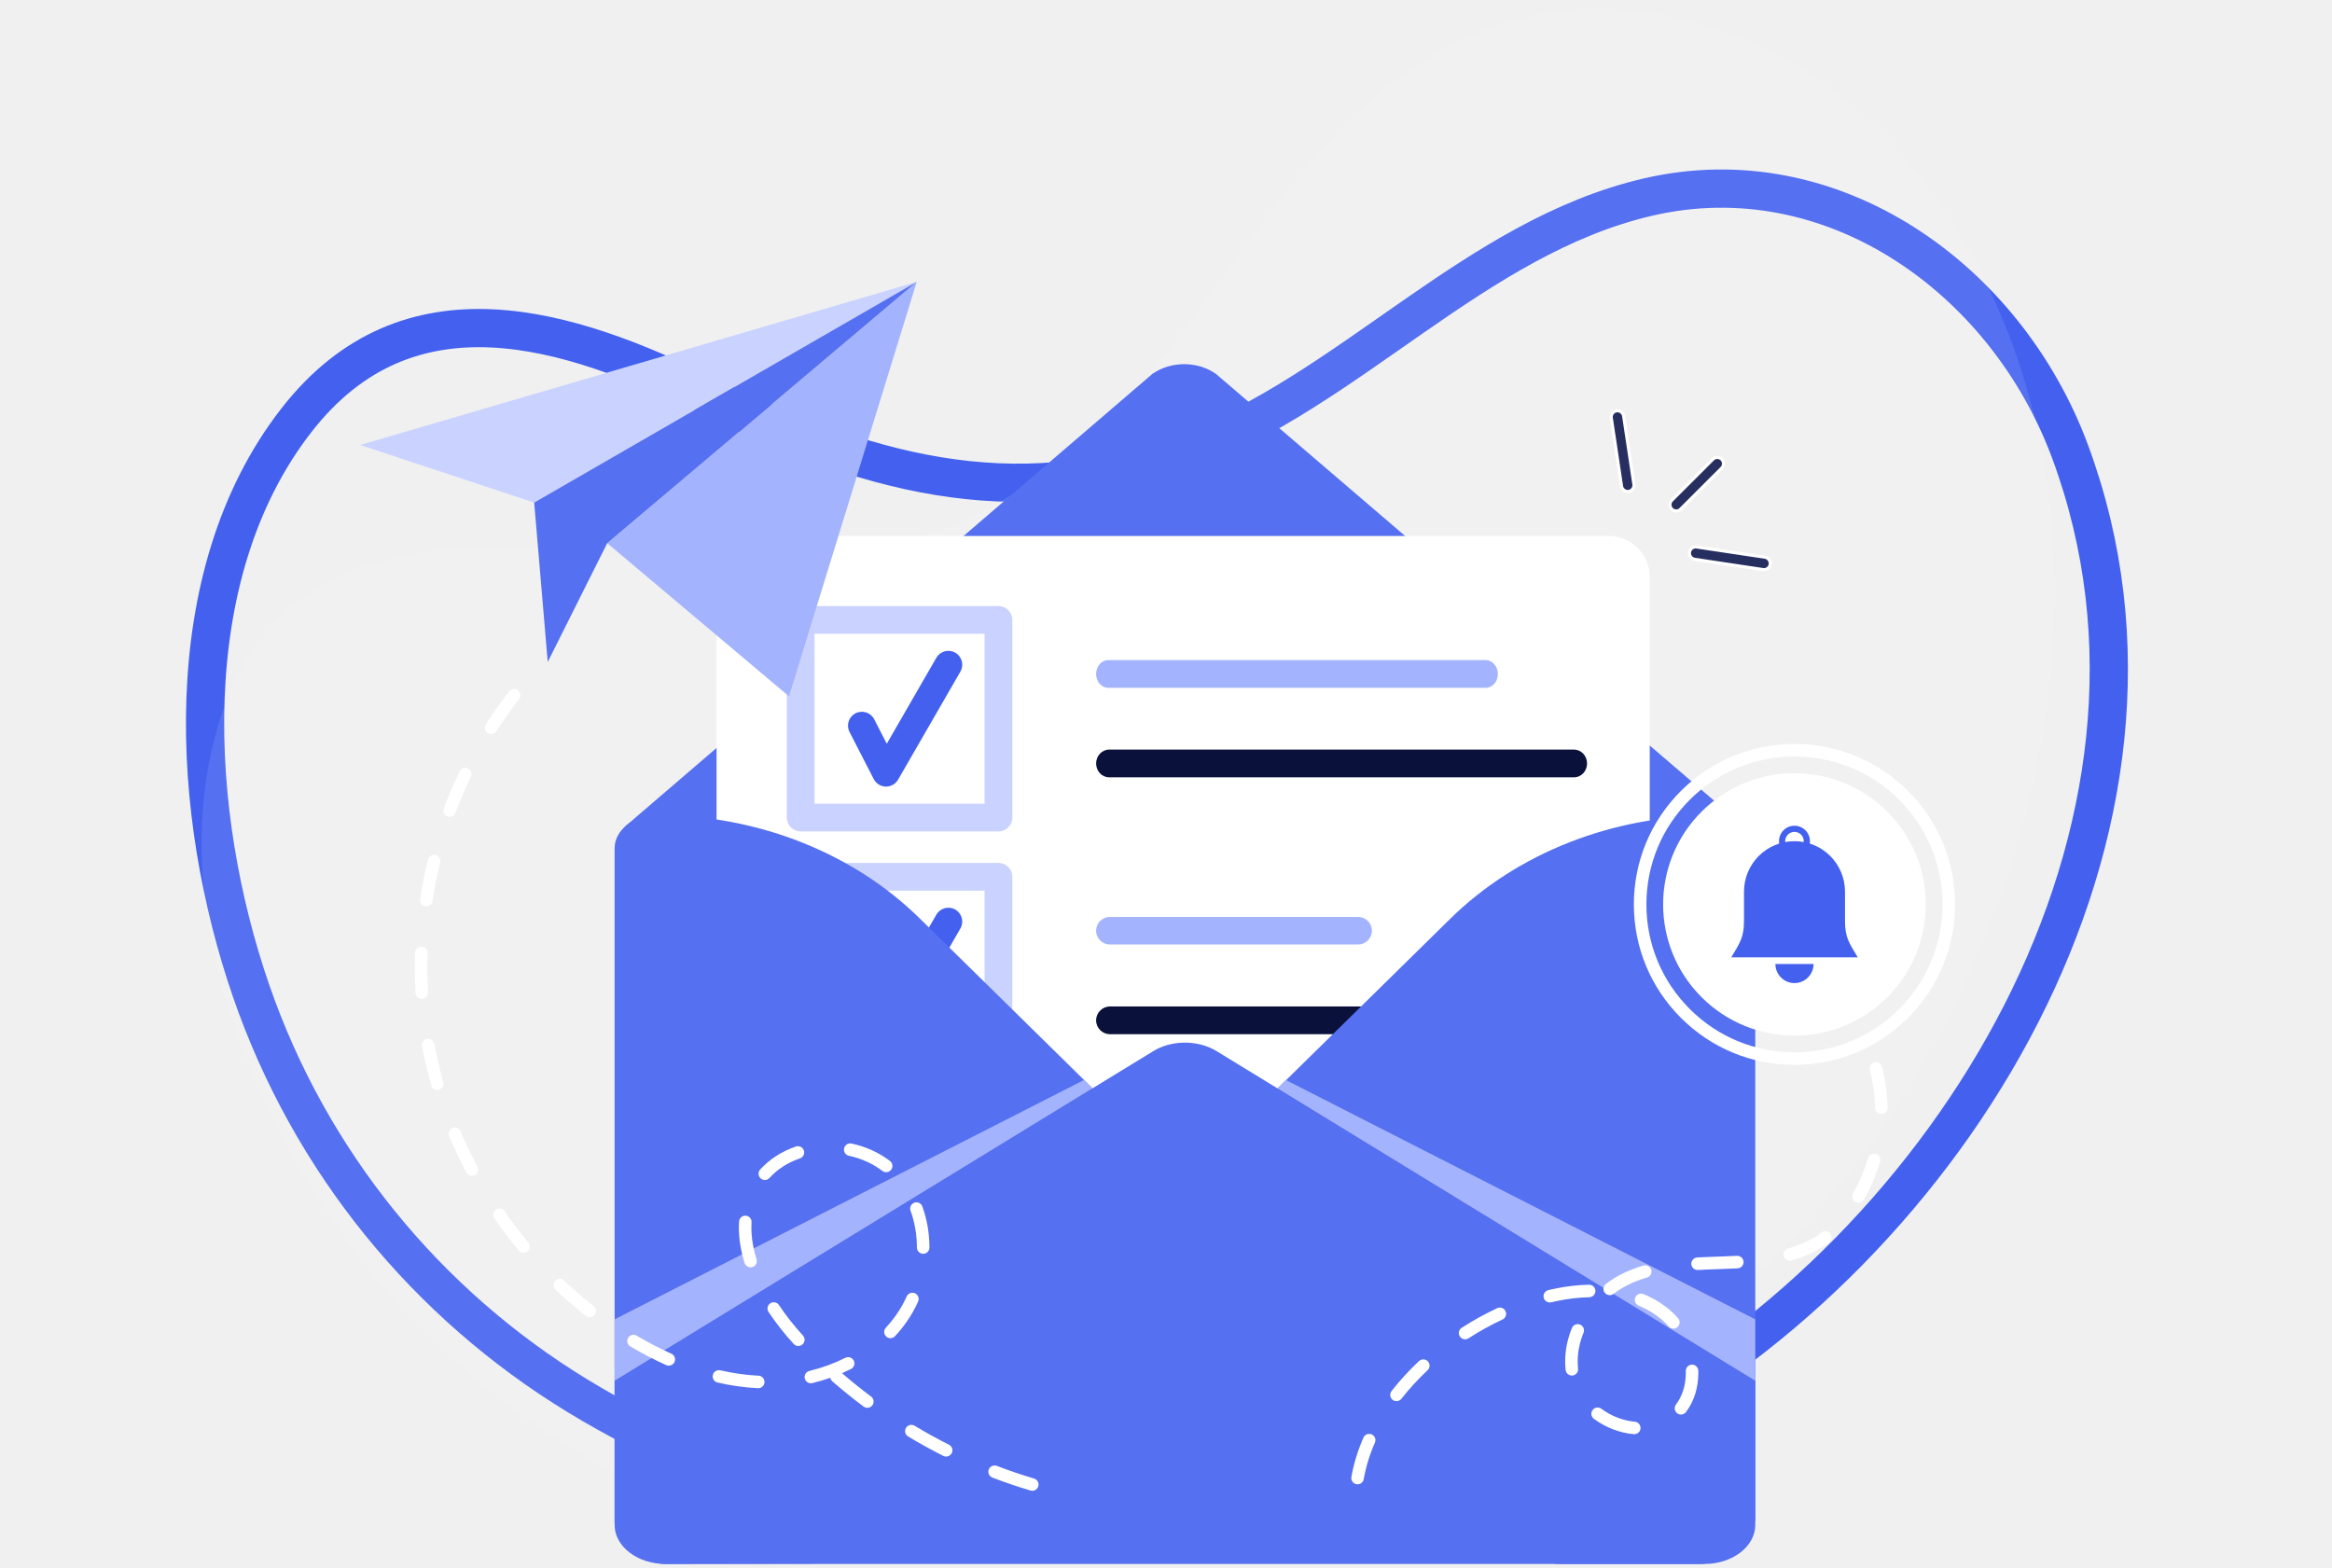
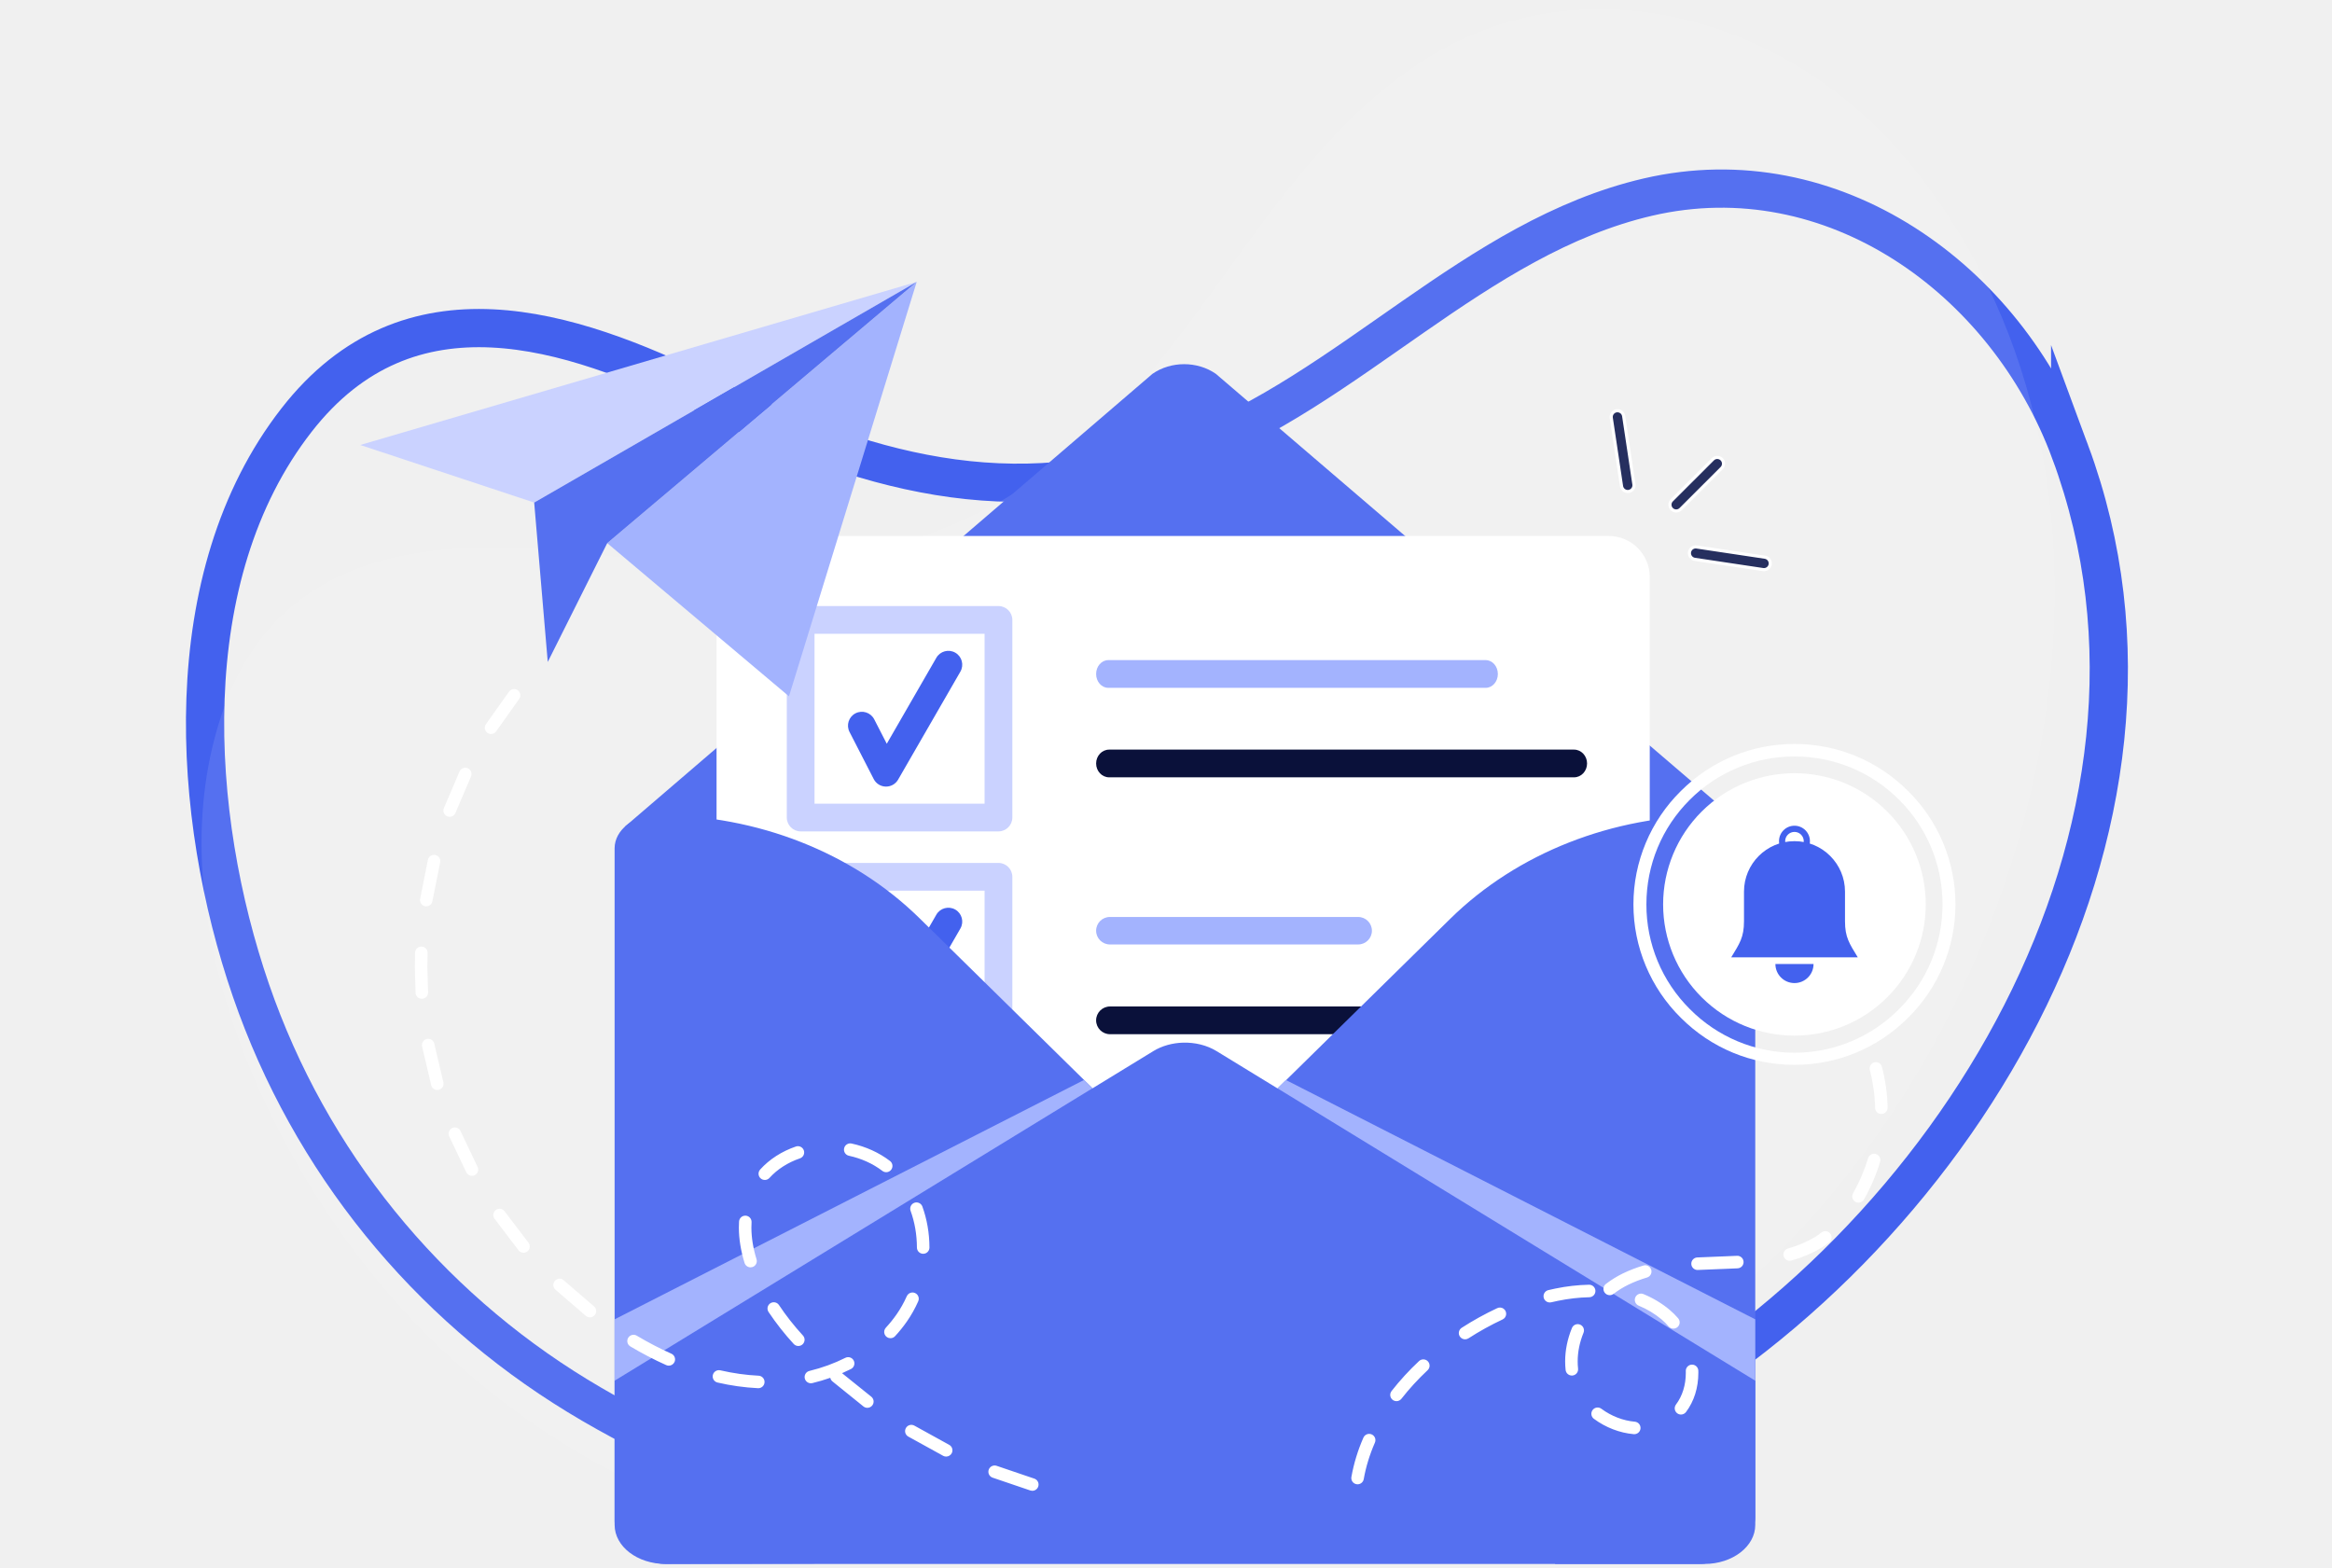
- <svg xmlns="http://www.w3.org/2000/svg" width="183" height="123" viewBox="0 0 183 123" fill="none">
-   <g clip-path="url(#clip0_1230_3219)">
-     <path d="M162.453 35.456C157.421 21.86 143.773 12.11 129.321 15.466C115.719 18.625 105.941 30.66 92.963 35.481C79.357 40.536 67.558 36.954 55.297 30.955C44.729 25.783 32.097 21.636 23.271 32.966C13.702 45.251 14.982 64.06 19.694 77.726C24.341 91.199 33.488 102.318 45.319 109.535C68.9 123.917 102.17 125.093 127.175 111.74C153.024 97.936 173.423 65.095 162.453 35.456Z" stroke="#4361EE" stroke-width="3" stroke-miterlimit="10" />
-     <path opacity="0.1" d="M149.732 12.677C140.513 1.483 124.42 -3.253 111.869 4.655C100.058 12.098 94.773 26.671 84.097 35.479C72.903 44.715 60.581 45.198 47.029 43.55C35.348 42.13 22.053 42.353 17.437 55.948C12.431 70.69 19.817 88.038 28.757 99.404C37.571 110.608 49.862 118.113 63.409 121.052C90.407 126.909 122.222 117.114 141.458 96.303C161.343 74.788 169.828 37.079 149.732 12.677Z" fill="white" />
-     <path d="M90.441 29.334L49.047 64.864L49.817 80.94C49.817 82.857 52.132 110.045 54.334 110.045L92.986 84.204L127.813 107.393C130.015 107.393 134.266 82.127 134.266 80.21L136.84 64.828L95.41 29.334C93.956 28.326 91.895 28.326 90.441 29.334Z" fill="#5570F0" />
-     <path d="M126.239 116.464H59.453C57.673 116.464 56.23 115.023 56.23 113.245V45.28C56.23 43.502 57.673 42.06 59.453 42.06H126.239C128.018 42.06 129.461 43.502 129.461 45.28V113.245C129.461 115.023 128.018 116.464 126.239 116.464Z" fill="white" />
-     <path d="M78.353 85.402H62.831C62.23 85.402 61.742 84.915 61.742 84.314V68.806C61.742 68.206 62.23 67.719 62.831 67.719H78.353C78.954 67.719 79.442 68.206 79.442 68.806V84.314C79.442 84.915 78.954 85.402 78.353 85.402ZM63.919 83.227H77.264V69.895H63.919V83.227Z" fill="#CAD2FF" />
-     <path d="M125.846 81.159H87.104C86.503 81.159 86.016 80.672 86.016 80.072C86.016 79.472 86.503 78.984 87.104 78.984H125.846C126.447 78.984 126.934 79.472 126.934 80.072C126.935 80.672 126.447 81.159 125.846 81.159Z" fill="#0A113A" />
-     <path d="M69.532 81.888C69.524 81.888 69.515 81.888 69.506 81.888C69.108 81.879 68.746 81.652 68.564 81.297L66.665 77.6C66.391 77.066 66.602 76.409 67.137 76.136C67.672 75.861 68.329 76.072 68.603 76.607L69.588 78.526L73.478 71.779C73.778 71.259 74.444 71.08 74.966 71.379C75.486 71.679 75.666 72.344 75.365 72.865L70.476 81.344C70.282 81.681 69.921 81.888 69.532 81.888Z" fill="#4361EE" />
-     <path d="M106.578 74.117H87.096C86.499 74.117 86.016 73.634 86.016 73.038C86.016 72.442 86.499 71.959 87.096 71.959H106.578C107.174 71.959 107.658 72.442 107.658 73.038C107.658 73.634 107.174 74.117 106.578 74.117Z" fill="#A3B3FE" />
-     <path d="M78.353 65.244H62.831C62.23 65.244 61.742 64.756 61.742 64.156V48.648C61.742 48.048 62.23 47.56 62.831 47.56H78.353C78.954 47.56 79.442 48.048 79.442 48.648V64.156C79.442 64.756 78.954 65.244 78.353 65.244ZM63.919 63.068H77.264V49.736H63.919V63.068Z" fill="#CAD2FF" />
-     <path d="M116.588 53.978H86.97C86.443 53.978 86.016 53.491 86.016 52.89C86.016 52.29 86.443 51.803 86.97 51.803H116.588C117.114 51.803 117.542 52.29 117.542 52.89C117.542 53.491 117.114 53.978 116.588 53.978Z" fill="#A3B3FE" />
-     <path d="M123.517 61.001H87.04C86.474 61.001 86.016 60.514 86.016 59.914C86.016 59.313 86.474 58.826 87.04 58.826H123.517C124.083 58.826 124.542 59.313 124.542 59.914C124.542 60.514 124.084 61.001 123.517 61.001Z" fill="#0A113A" />
-     <path d="M69.532 61.728C69.524 61.728 69.515 61.728 69.506 61.728C69.108 61.718 68.746 61.492 68.564 61.137L66.665 57.44C66.391 56.906 66.602 56.249 67.137 55.976C67.672 55.701 68.329 55.912 68.603 56.447L69.588 58.366L73.478 51.619C73.778 51.099 74.444 50.92 74.966 51.219C75.486 51.519 75.666 52.184 75.365 52.705L70.476 61.184C70.282 61.52 69.921 61.728 69.532 61.728Z" fill="#4361EE" />
-     <path d="M93.835 91.733L113.808 72.099C119.054 66.942 126.541 63.996 134.399 63.996C136.245 63.996 137.741 65.167 137.741 66.613V93.363V119.091C137.741 120.536 135.246 122.73 133.4 122.73H122.052L93.835 94.994C92.891 94.066 92.891 92.661 93.835 91.733Z" fill="#5570F0" />
-     <path d="M92.137 91.698L72.163 72.064C66.917 66.907 59.43 63.961 51.572 63.961C49.726 63.961 48.23 65.132 48.23 66.578V93.328V119.371C48.23 120.816 50.373 122.731 52.218 122.731L63.92 122.695L92.137 94.959C93.081 94.031 93.081 92.626 92.137 91.698Z" fill="#5570F0" />
-     <path d="M137.742 108.35V119.668C137.742 121.359 135.956 122.731 133.755 122.731H52.219C50.018 122.731 48.232 121.36 48.232 119.668V108.35L90.502 82.488C91.19 82.067 92.014 81.845 92.846 81.822C93.77 81.797 94.704 82.019 95.471 82.488L137.742 108.35Z" fill="#5570F0" />
-     <path d="M100.901 84.75L137.74 103.535L137.739 108.35L100.238 85.401L100.901 84.75Z" fill="#A3B3FE" />
-     <path d="M85.07 84.75L48.23 103.535L48.231 108.35L85.732 85.401L85.07 84.75Z" fill="#A3B3FE" />
-     <path d="M71.937 22.121L63.297 50.153L61.913 54.645L57.966 51.317L47.65 42.623L71.937 22.121Z" fill="#A3B3FE" />
-     <path d="M71.937 22.121L41.921 39.44L28.268 34.92L71.937 22.121Z" fill="#CAD2FF" />
-     <path d="M71.936 22.121L47.651 42.623L42.983 51.947L41.92 39.44L71.936 22.121Z" fill="#5570F0" />
-     <path d="M81.007 116.991C80.96 116.991 80.913 116.984 80.866 116.97C79.864 116.672 78.857 116.33 77.876 115.954C77.622 115.857 77.496 115.573 77.593 115.319C77.689 115.066 77.975 114.94 78.228 115.037C79.185 115.404 80.167 115.738 81.146 116.029C81.406 116.106 81.554 116.38 81.477 116.64C81.414 116.853 81.218 116.991 81.007 116.991ZM74.248 114.305C74.173 114.305 74.097 114.289 74.027 114.253C73.092 113.781 72.161 113.268 71.263 112.728C71.03 112.588 70.955 112.286 71.095 112.053C71.236 111.821 71.537 111.746 71.77 111.886C72.648 112.414 73.556 112.915 74.47 113.375C74.713 113.497 74.81 113.793 74.688 114.035C74.6 114.206 74.427 114.305 74.248 114.305ZM68.063 110.479C67.961 110.479 67.858 110.446 67.769 110.381C66.929 109.753 66.103 109.085 65.314 108.398C65.229 108.324 65.175 108.226 65.155 108.123C64.697 108.284 64.227 108.423 63.748 108.539C63.485 108.603 63.219 108.44 63.154 108.177C63.091 107.913 63.253 107.648 63.516 107.584C64.509 107.343 65.457 106.997 66.336 106.556C66.579 106.434 66.874 106.531 66.997 106.773C67.119 107.016 67.021 107.311 66.779 107.433C66.549 107.548 66.315 107.658 66.078 107.761C66.812 108.396 67.578 109.012 68.357 109.594C68.575 109.756 68.619 110.065 68.457 110.282C68.362 110.411 68.213 110.479 68.063 110.479ZM59.503 108.94C59.495 108.94 59.487 108.94 59.48 108.939C58.44 108.889 57.372 108.74 56.306 108.494C56.041 108.433 55.876 108.169 55.937 107.905C55.998 107.641 56.262 107.476 56.526 107.537C57.535 107.769 58.545 107.911 59.526 107.958C59.797 107.971 60.007 108.201 59.993 108.472C59.982 108.735 59.764 108.94 59.503 108.94ZM52.483 107.171C52.415 107.171 52.347 107.157 52.282 107.128C51.349 106.711 50.401 106.217 49.465 105.661C49.231 105.523 49.154 105.221 49.294 104.988C49.432 104.754 49.734 104.678 49.968 104.817C50.871 105.354 51.785 105.83 52.684 106.231C52.932 106.342 53.042 106.633 52.932 106.881C52.85 107.062 52.671 107.171 52.483 107.171ZM62.648 105.627C62.516 105.627 62.383 105.574 62.286 105.468C61.552 104.669 60.887 103.824 60.311 102.958C60.161 102.733 60.222 102.428 60.448 102.278C60.674 102.128 60.979 102.189 61.129 102.414C61.677 103.238 62.31 104.042 63.01 104.804C63.193 105.004 63.18 105.315 62.98 105.498C62.887 105.585 62.768 105.627 62.648 105.627ZM69.878 105.015C69.758 105.015 69.639 104.972 69.544 104.885C69.345 104.701 69.332 104.39 69.516 104.19C69.823 103.858 70.108 103.504 70.363 103.138C70.663 102.705 70.929 102.234 71.149 101.739C71.26 101.492 71.551 101.38 71.798 101.491C72.046 101.601 72.158 101.892 72.047 102.139C71.801 102.691 71.505 103.215 71.169 103.698C70.889 104.101 70.576 104.491 70.238 104.856C70.143 104.962 70.01 105.015 69.878 105.015ZM46.289 103.377C46.182 103.377 46.076 103.343 45.985 103.272C45.162 102.626 44.355 101.932 43.588 101.207C43.391 101.02 43.383 100.709 43.569 100.512C43.756 100.315 44.067 100.306 44.264 100.493C45.009 101.197 45.792 101.872 46.593 102.499C46.807 102.666 46.844 102.976 46.676 103.188C46.579 103.312 46.434 103.377 46.289 103.377ZM58.898 99.455C58.688 99.455 58.493 99.319 58.428 99.108C58.132 98.149 57.981 97.213 57.982 96.328C57.982 96.172 57.986 96.014 57.996 95.861C58.013 95.59 58.245 95.384 58.517 95.4C58.788 95.417 58.994 95.65 58.977 95.921C58.969 96.055 58.965 96.192 58.965 96.329C58.965 97.116 59.1 97.954 59.367 98.82C59.447 99.079 59.302 99.354 59.042 99.434C58.995 99.448 58.946 99.455 58.898 99.455ZM72.446 98.391C72.176 98.391 71.956 98.172 71.954 97.902C71.95 96.887 71.783 95.914 71.455 95.01C71.362 94.755 71.495 94.473 71.749 94.381C72.005 94.288 72.287 94.421 72.379 94.675C72.745 95.685 72.933 96.77 72.937 97.898C72.938 98.169 72.719 98.39 72.448 98.391C72.447 98.391 72.447 98.391 72.446 98.391ZM41.081 98.309C40.94 98.309 40.801 98.249 40.703 98.132C40.032 97.326 39.389 96.479 38.79 95.615C38.636 95.392 38.692 95.086 38.915 94.931C39.138 94.777 39.444 94.833 39.599 95.056C40.181 95.897 40.807 96.721 41.459 97.505C41.633 97.713 41.604 98.023 41.395 98.197C41.304 98.272 41.192 98.309 41.081 98.309ZM60.019 92.6C59.901 92.6 59.783 92.558 59.689 92.472C59.487 92.29 59.472 91.98 59.654 91.779C60.381 90.975 61.35 90.351 62.457 89.974C62.714 89.886 62.993 90.024 63.081 90.28C63.169 90.537 63.031 90.816 62.775 90.904C61.827 91.227 61 91.758 60.385 92.438C60.286 92.545 60.152 92.6 60.019 92.6ZM37.034 92.275C36.858 92.275 36.688 92.18 36.599 92.014C36.106 91.084 35.649 90.124 35.243 89.158C35.137 88.908 35.255 88.621 35.505 88.515C35.756 88.41 36.043 88.527 36.149 88.778C36.544 89.716 36.988 90.65 37.468 91.555C37.595 91.794 37.504 92.091 37.264 92.219C37.19 92.257 37.112 92.275 37.034 92.275ZM69.54 91.989C69.435 91.989 69.331 91.956 69.241 91.887C68.502 91.32 67.595 90.91 66.617 90.699C66.352 90.641 66.183 90.38 66.24 90.115C66.298 89.85 66.56 89.681 66.825 89.739C67.944 89.98 68.986 90.453 69.839 91.108C70.055 91.273 70.096 91.581 69.93 91.796C69.833 91.922 69.688 91.989 69.54 91.989ZM34.316 85.539C34.102 85.539 33.906 85.398 33.844 85.182C33.555 84.168 33.311 83.132 33.12 82.103C33.07 81.837 33.246 81.58 33.513 81.531C33.78 81.481 34.036 81.657 34.086 81.924C34.272 82.922 34.508 83.928 34.789 84.914C34.863 85.174 34.712 85.446 34.451 85.52C34.406 85.533 34.361 85.539 34.316 85.539ZM33.101 78.38C32.843 78.38 32.626 78.179 32.611 77.918C32.573 77.255 32.553 76.581 32.553 75.914C32.553 75.53 32.559 75.141 32.572 74.756C32.581 74.485 32.809 74.273 33.08 74.281C33.351 74.29 33.564 74.517 33.555 74.788C33.543 75.162 33.536 75.54 33.536 75.914C33.536 76.562 33.555 77.217 33.592 77.861C33.608 78.132 33.401 78.364 33.13 78.38C33.121 78.38 33.111 78.38 33.101 78.38ZM33.451 71.126C33.427 71.126 33.401 71.124 33.376 71.12C33.108 71.079 32.923 70.828 32.965 70.559C33.125 69.522 33.333 68.48 33.584 67.46C33.648 67.197 33.915 67.035 34.179 67.1C34.442 67.164 34.603 67.431 34.539 67.694C34.295 68.687 34.092 69.701 33.937 70.708C33.899 70.952 33.689 71.126 33.451 71.126ZM35.288 64.099C35.23 64.099 35.172 64.088 35.115 64.067C34.861 63.972 34.733 63.689 34.828 63.435C35.197 62.449 35.615 61.471 36.069 60.527C36.187 60.282 36.48 60.179 36.725 60.297C36.97 60.414 37.073 60.708 36.955 60.952C36.514 61.87 36.107 62.821 35.748 63.779C35.675 63.977 35.488 64.099 35.288 64.099ZM38.537 57.602C38.447 57.602 38.355 57.577 38.272 57.525C38.044 57.378 37.976 57.074 38.123 56.846C38.692 55.957 39.309 55.089 39.954 54.265C40.121 54.051 40.43 54.014 40.644 54.18C40.857 54.347 40.895 54.656 40.728 54.869C40.102 55.669 39.505 56.512 38.951 57.375C38.858 57.522 38.699 57.602 38.537 57.602Z" fill="white" />
-     <path d="M106.533 116.481C106.505 116.481 106.476 116.478 106.447 116.473C106.179 116.426 106.001 116.172 106.049 115.904C106.23 114.874 106.547 113.835 106.992 112.818C107.101 112.57 107.391 112.456 107.64 112.565C107.888 112.674 108.002 112.963 107.893 113.211C107.48 114.157 107.185 115.121 107.017 116.074C106.974 116.314 106.766 116.481 106.533 116.481ZM128.247 112.548C128.232 112.548 128.218 112.547 128.203 112.546C127.105 112.451 125.995 112.022 125.077 111.34C124.859 111.178 124.814 110.871 124.976 110.653C125.138 110.435 125.446 110.39 125.664 110.552C126.438 111.127 127.37 111.488 128.289 111.568C128.559 111.591 128.76 111.83 128.736 112.1C128.715 112.356 128.499 112.548 128.247 112.548ZM131.912 111.007C131.809 111.007 131.706 110.974 131.617 110.908C131.4 110.745 131.357 110.438 131.52 110.221C132.025 109.549 132.292 108.687 132.292 107.729C132.292 107.685 132.291 107.639 132.29 107.594C132.283 107.323 132.497 107.097 132.769 107.09C133.038 107.082 133.266 107.297 133.273 107.569C133.275 107.622 133.275 107.676 133.275 107.729C133.275 108.901 132.94 109.967 132.306 110.811C132.209 110.939 132.061 111.007 131.912 111.007ZM109.586 109.957C109.481 109.957 109.374 109.923 109.284 109.853C109.07 109.686 109.032 109.377 109.199 109.164C109.838 108.346 110.563 107.555 111.355 106.811C111.553 106.625 111.865 106.635 112.05 106.832C112.236 107.029 112.227 107.341 112.03 107.526C111.274 108.236 110.582 108.99 109.975 109.768C109.877 109.891 109.732 109.957 109.586 109.957ZM123.348 107.946C123.1 107.946 122.887 107.76 122.859 107.509C122.835 107.287 122.823 107.06 122.823 106.834C122.823 105.962 123.001 105.082 123.354 104.218C123.457 103.967 123.743 103.846 123.995 103.949C124.246 104.051 124.367 104.338 124.264 104.589C123.96 105.335 123.806 106.091 123.806 106.835C123.806 107.025 123.816 107.216 123.836 107.402C123.866 107.671 123.671 107.914 123.401 107.944C123.383 107.945 123.365 107.946 123.348 107.946ZM114.971 105.104C114.809 105.104 114.651 105.024 114.557 104.879C114.41 104.65 114.476 104.346 114.704 104.2C115.6 103.622 116.539 103.103 117.491 102.658C117.737 102.542 118.031 102.649 118.145 102.895C118.26 103.14 118.154 103.433 117.908 103.547C116.995 103.974 116.096 104.471 115.237 105.025C115.154 105.078 115.061 105.104 114.971 105.104ZM131.317 104.264C131.179 104.264 131.042 104.205 130.944 104.093C130.773 103.894 130.588 103.71 130.395 103.546C129.869 103.103 129.263 102.738 128.592 102.461C128.34 102.357 128.221 102.069 128.325 101.819C128.429 101.568 128.716 101.45 128.967 101.553C129.733 101.869 130.426 102.287 131.029 102.796C131.262 102.994 131.485 103.214 131.69 103.452C131.867 103.658 131.843 103.968 131.637 104.145C131.545 104.224 131.431 104.264 131.317 104.264ZM121.617 102.211C121.395 102.211 121.193 102.06 121.139 101.834C121.076 101.57 121.24 101.305 121.504 101.242C121.69 101.198 121.876 101.157 122.059 101.119C122.947 100.937 123.834 100.835 124.696 100.819C124.969 100.815 125.192 101.029 125.198 101.3C125.203 101.571 124.988 101.796 124.716 101.801C123.915 101.817 123.087 101.912 122.258 102.082C122.086 102.117 121.909 102.156 121.733 102.198C121.694 102.207 121.656 102.211 121.617 102.211ZM126.32 101.639C126.172 101.639 126.025 101.573 125.929 101.445C125.764 101.229 125.806 100.922 126.021 100.757C126.436 100.441 126.879 100.166 127.335 99.942C127.839 99.695 128.388 99.483 128.968 99.312C129.228 99.235 129.501 99.384 129.578 99.644C129.655 99.905 129.506 100.177 129.246 100.254C128.72 100.409 128.224 100.601 127.769 100.824C127.37 101.019 126.983 101.26 126.619 101.538C126.529 101.606 126.424 101.639 126.32 101.639ZM133.213 99.662C132.954 99.662 132.737 99.46 132.723 99.198C132.708 98.927 132.915 98.695 133.187 98.68C133.762 98.649 134.344 98.629 134.908 98.61L135.152 98.601C135.615 98.585 135.972 98.57 136.307 98.552C136.577 98.537 136.809 98.746 136.824 99.017C136.839 99.288 136.63 99.519 136.359 99.533C136.018 99.552 135.656 99.567 135.186 99.583L134.941 99.592C134.383 99.611 133.807 99.63 133.241 99.662C133.231 99.662 133.222 99.662 133.213 99.662ZM140.442 98.939C140.228 98.939 140.031 98.799 139.969 98.583C139.894 98.322 140.046 98.05 140.307 97.975C141.11 97.746 141.81 97.449 142.445 97.067C142.595 96.978 142.757 96.862 142.929 96.724C143.14 96.553 143.449 96.585 143.62 96.796C143.791 97.007 143.759 97.317 143.548 97.487C143.341 97.655 143.141 97.797 142.953 97.91C142.243 98.336 141.466 98.667 140.579 98.921C140.533 98.933 140.487 98.939 140.442 98.939ZM145.841 94.379C145.759 94.379 145.675 94.358 145.599 94.315C145.363 94.181 145.28 93.881 145.415 93.646C145.912 92.769 146.31 91.841 146.599 90.885C146.678 90.626 146.951 90.478 147.212 90.557C147.472 90.635 147.62 90.909 147.541 91.169C147.231 92.194 146.804 93.19 146.271 94.131C146.179 94.29 146.012 94.379 145.841 94.379ZM147.637 87.417C147.37 87.417 147.151 87.204 147.146 86.936C147.126 85.948 146.986 84.949 146.732 83.968C146.664 83.706 146.821 83.437 147.084 83.369C147.347 83.301 147.615 83.459 147.683 83.721C147.957 84.777 148.106 85.851 148.129 86.916C148.134 87.187 147.919 87.412 147.647 87.417C147.644 87.417 147.64 87.417 147.637 87.417Z" fill="white" />
-     <path d="M148.103 78.255C152.128 74.234 152.128 67.715 148.103 63.694C144.079 59.674 137.554 59.674 133.529 63.694C129.505 67.715 129.505 74.234 133.529 78.255C137.554 82.276 144.079 82.276 148.103 78.255Z" fill="white" />
-     <path d="M144.784 72.298V69.972C144.784 67.784 143.008 66.012 140.82 66.012C138.631 66.012 136.857 67.784 136.857 69.972V72.298C136.857 73.564 136.509 74.047 135.854 75.129H145.787C145.131 74.047 144.784 73.564 144.784 72.298Z" fill="#4361EE" />
-     <path d="M140.818 77.147C139.992 77.147 139.322 76.478 139.322 75.652H142.314C142.315 76.478 141.645 77.147 140.818 77.147Z" fill="#4361EE" />
-     <path d="M140.818 64.799C140.147 64.799 139.604 65.342 139.604 66.012C139.604 66.682 140.147 67.225 140.818 67.225C141.488 67.225 142.032 66.682 142.032 66.012C142.032 65.342 141.488 64.799 140.818 64.799ZM140.818 66.74C140.415 66.74 140.088 66.415 140.088 66.012C140.088 65.609 140.415 65.283 140.818 65.283C141.221 65.283 141.547 65.609 141.547 66.012C141.548 66.415 141.221 66.74 140.818 66.74Z" fill="#4361EE" />
-     <path d="M140.817 83.564C137.451 83.564 134.287 82.254 131.906 79.876C129.526 77.498 128.215 74.336 128.215 70.973C128.215 67.61 129.526 64.449 131.906 62.071C134.287 59.693 137.451 58.383 140.817 58.383C144.183 58.383 147.347 59.693 149.728 62.071C152.108 64.449 153.419 67.61 153.419 70.973C153.419 74.336 152.108 77.498 149.728 79.876C147.348 82.254 144.183 83.564 140.817 83.564ZM140.817 59.366C137.714 59.366 134.796 60.574 132.601 62.765C130.407 64.958 129.199 67.873 129.199 70.973C129.199 74.074 130.408 76.989 132.601 79.181C134.796 81.374 137.714 82.581 140.817 82.581C143.92 82.581 146.838 81.373 149.033 79.181C151.227 76.989 152.435 74.074 152.435 70.973C152.435 67.873 151.226 64.958 149.033 62.765C146.838 60.574 143.92 59.366 140.817 59.366Z" fill="white" />
-     <path d="M131.539 40.098C131.413 40.098 131.287 40.05 131.191 39.954C130.999 39.762 130.999 39.451 131.191 39.259L134.413 36.04C134.605 35.849 134.916 35.849 135.108 36.04C135.3 36.232 135.3 36.543 135.108 36.735L131.886 39.954C131.79 40.05 131.664 40.098 131.539 40.098Z" fill="#262F5F" />
-     <path d="M131.538 40.22C131.374 40.22 131.22 40.156 131.104 40.04C130.987 39.924 130.924 39.77 130.924 39.606C130.924 39.442 130.987 39.288 131.104 39.172L134.326 35.953C134.565 35.714 134.955 35.714 135.194 35.953C135.31 36.069 135.374 36.223 135.374 36.387C135.374 36.551 135.31 36.705 135.194 36.821L131.972 40.04C131.856 40.156 131.702 40.22 131.538 40.22ZM134.76 36.019C134.666 36.019 134.571 36.054 134.499 36.127L131.277 39.346C131.207 39.415 131.169 39.508 131.169 39.606C131.169 39.705 131.207 39.797 131.277 39.867C131.347 39.937 131.439 39.975 131.538 39.975C131.636 39.975 131.729 39.937 131.799 39.867L135.021 36.648C135.091 36.578 135.129 36.486 135.129 36.387C135.129 36.289 135.091 36.196 135.021 36.127C134.948 36.054 134.854 36.019 134.76 36.019Z" fill="white" />
-     <path d="M138.429 44.705C138.405 44.705 138.38 44.703 138.356 44.699L132.993 43.895C132.724 43.855 132.54 43.605 132.58 43.337C132.62 43.068 132.87 42.883 133.139 42.923L138.501 43.728C138.77 43.768 138.955 44.018 138.915 44.286C138.878 44.53 138.668 44.705 138.429 44.705Z" fill="#262F5F" />
-     <path d="M138.429 44.827C138.398 44.827 138.367 44.824 138.337 44.82L132.974 44.016C132.64 43.965 132.408 43.652 132.458 43.318C132.509 42.983 132.822 42.751 133.157 42.802L138.519 43.606C138.854 43.657 139.086 43.97 139.036 44.304C138.991 44.602 138.73 44.827 138.429 44.827ZM133.065 43.04C132.885 43.04 132.728 43.171 132.701 43.353C132.67 43.555 132.81 43.742 133.01 43.773L138.373 44.577C138.391 44.58 138.409 44.581 138.429 44.581C138.609 44.581 138.766 44.446 138.792 44.268C138.823 44.066 138.683 43.879 138.483 43.848L133.12 43.044C133.102 43.041 133.083 43.04 133.065 43.04Z" fill="white" />
-     <path d="M127.734 38.57C127.495 38.57 127.285 38.395 127.248 38.152L126.443 32.794C126.403 32.526 126.588 32.276 126.856 32.236C127.124 32.196 127.375 32.381 127.416 32.649L128.221 38.007C128.261 38.275 128.076 38.525 127.807 38.565C127.783 38.569 127.757 38.57 127.734 38.57Z" fill="#262F5F" />
-     <path d="M127.734 38.694C127.433 38.694 127.171 38.469 127.127 38.171L126.321 32.814C126.297 32.652 126.337 32.49 126.435 32.359C126.533 32.227 126.676 32.141 126.838 32.116C127 32.092 127.162 32.132 127.294 32.23C127.427 32.327 127.512 32.47 127.536 32.632L128.342 37.989C128.366 38.151 128.326 38.313 128.228 38.445C128.13 38.576 127.987 38.663 127.825 38.687C127.795 38.692 127.764 38.694 127.734 38.694ZM126.929 32.354C126.911 32.354 126.893 32.356 126.874 32.359C126.776 32.373 126.69 32.425 126.632 32.504C126.574 32.583 126.549 32.68 126.564 32.778L127.369 38.135C127.396 38.314 127.552 38.449 127.733 38.449C127.751 38.449 127.769 38.447 127.788 38.445C127.885 38.43 127.971 38.378 128.029 38.299C128.088 38.22 128.112 38.123 128.097 38.026L127.292 32.668C127.277 32.57 127.226 32.485 127.147 32.427C127.083 32.38 127.007 32.354 126.929 32.354Z" fill="white" />
+ <svg xmlns="http://www.w3.org/2000/svg" width="183" height="123" fill="none">
+   <g clip-path="url(#A)">
+     <path d="M162.453 35.456c-5.032-13.596-18.68-23.346-33.132-19.99-13.602 3.159-23.38 15.193-36.358 20.015-13.606 5.054-25.406 1.473-37.666-4.526-10.568-5.172-23.201-9.319-32.026 2.01-9.569 12.285-8.29 31.094-3.577 44.76 4.646 13.473 13.794 24.592 25.625 31.809 23.581 14.382 56.851 15.558 81.856 2.205 25.849-13.804 46.248-46.645 35.278-76.284z" stroke="#4361ee" stroke-width="3" stroke-miterlimit="10" />
+     <path opacity=".1" d="M149.732 12.677c-9.219-11.194-25.312-15.931-37.863-8.022-11.811 7.443-17.096 22.016-27.772 30.824-11.193 9.235-23.516 9.719-37.068 8.071-11.681-1.42-24.977-1.197-29.592 12.398-5.006 14.742 2.38 32.09 11.32 43.456 8.814 11.204 21.106 18.709 34.652 21.648 26.998 5.857 58.813-3.938 78.049-24.749 19.885-21.515 28.37-59.224 8.274-83.626z" fill="#fff" />
+     <path d="M90.441 29.334l-41.394 35.53.77 16.076c0 1.917 2.315 29.105 4.517 29.105l38.652-25.841 34.827 23.189c2.202 0 6.453-25.266 6.453-27.183l2.574-15.382-41.43-35.493c-1.454-1.008-3.515-1.008-4.969 0z" fill="#5570f0" />
+     <path d="M126.239 116.464H59.453a3.22 3.22 0 0 1-3.222-3.219V45.28a3.22 3.22 0 0 1 3.222-3.219h66.787a3.22 3.22 0 0 1 3.222 3.219v67.965a3.22 3.22 0 0 1-3.222 3.219z" fill="#fff" />
+     <path d="M78.353 85.402H62.831a1.09 1.09 0 0 1-1.089-1.088V68.806a1.09 1.09 0 0 1 1.089-1.087h15.522a1.09 1.09 0 0 1 1.089 1.087v15.508a1.09 1.09 0 0 1-1.089 1.088zm-14.434-2.175h13.344V69.895H63.919v13.332z" fill="#cad2ff" />
+     <path d="M125.846 81.16H87.104a1.09 1.09 0 0 1-1.089-1.088 1.09 1.09 0 0 1 1.089-1.088h38.742a1.09 1.09 0 0 1 1.088 1.088c.001.6-.487 1.088-1.088 1.088z" fill="#0a113a" />
+     <path d="M69.532 81.888h-.026c-.399-.01-.761-.236-.942-.591L66.665 77.6c-.275-.534-.064-1.19.472-1.464a1.09 1.09 0 0 1 1.465.471l.986 1.919 3.89-6.747a1.09 1.09 0 0 1 1.487-.4c.521.3.7.965.4 1.486l-4.889 8.479a1.09 1.09 0 0 1-.944.544z" fill="#4361ee" />
+     <path d="M106.578 74.117H87.096a1.08 1.08 0 0 1-1.08-1.079 1.08 1.08 0 0 1 1.08-1.079h19.483a1.08 1.08 0 0 1 1.08 1.079 1.08 1.08 0 0 1-1.08 1.079z" fill="#a3b3fe" />
+     <path d="M78.353 65.244H62.831a1.09 1.09 0 0 1-1.089-1.088V48.648a1.09 1.09 0 0 1 1.089-1.088h15.522a1.09 1.09 0 0 1 1.089 1.088v15.508a1.09 1.09 0 0 1-1.089 1.088zm-14.434-2.176h13.344V49.736H63.919v13.332z" fill="#cad2ff" />
+     <path d="M116.588 53.978H86.97c-.527 0-.954-.487-.954-1.087s.427-1.088.954-1.088h29.618c.526 0 .954.487.954 1.088s-.428 1.087-.954 1.087z" fill="#a3b3fe" />
+     <path d="M123.517 61.001H87.041c-.566 0-1.025-.487-1.025-1.088s.459-1.087 1.025-1.087h36.477c.566 0 1.025.487 1.025 1.087s-.458 1.088-1.025 1.088z" fill="#0a113a" />
+     <path d="M69.532 61.728h-.026c-.399-.009-.761-.236-.942-.591l-1.899-3.697c-.275-.534-.064-1.19.472-1.464a1.09 1.09 0 0 1 1.465.471l.986 1.919 3.89-6.747a1.09 1.09 0 0 1 1.487-.4c.521.3.7.965.4 1.486l-4.889 8.479a1.09 1.09 0 0 1-.944.544z" fill="#4361ee" />
+     <g fill="#5570f0">
+       <path d="M93.835 91.733l19.973-19.634c5.246-5.156 12.733-8.103 20.591-8.103 1.846 0 3.342 1.171 3.342 2.617v26.75 25.728c0 1.445-2.495 3.639-4.341 3.639h-11.348L93.835 94.994c-.944-.928-.944-2.333 0-3.261zm-1.698-.035L72.163 72.064c-5.246-5.156-12.733-8.103-20.591-8.103-1.846 0-3.342 1.171-3.342 2.617v26.75 26.043c0 1.445 2.142 3.36 3.988 3.36l11.702-.036 28.217-27.736a2.23 2.23 0 0 0 0-3.261z" />
+       <path d="M137.742 108.35v11.318c0 1.691-1.786 3.063-3.987 3.063H52.219c-2.202 0-3.987-1.371-3.987-3.063V108.35l42.27-25.862c.688-.421 1.512-.643 2.344-.666.925-.025 1.859.197 2.625.666l42.271 25.862z" />
+     </g>
+     <g fill="#a3b3fe">
+       <path d="M100.901 84.75l36.839 18.785-.001 4.815-37.501-22.949.663-.651zm-15.831 0l-36.839 18.785v4.815l37.501-22.949-.663-.651zM71.937 22.121l-8.639 28.032-1.384 4.492-3.947-3.328-10.316-8.694 24.287-20.502z" />
+     </g>
+     <path d="M71.937 22.121L41.921 39.44l-13.653-4.52 43.67-12.799z" fill="#cad2ff" />
+     <path d="M71.936 22.121L47.651 42.623l-4.667 9.323L41.92 39.44l30.016-17.319z" fill="#5570f0" />
+     <g fill="#fff">
+       <path d="M81.007 116.991a.49.49 0 0 1-.14-.021l-2.99-1.016a.491.491 0 0 1 .352-.917l2.919.992a.49.49 0 0 1 .331.611.49.49 0 0 1-.47.351zm-6.759-2.686c-.074 0-.15-.016-.221-.052l-2.764-1.525a.49.49 0 0 1 .508-.842l2.7 1.489a.49.49 0 0 1 .218.66c-.088.171-.261.27-.441.27zm-6.184-3.826c-.102 0-.206-.033-.294-.098l-2.455-1.983a.49.49 0 0 1-.159-.275 14.62 14.62 0 0 1-1.407.416c-.263.064-.529-.099-.594-.362a.49.49 0 0 1 .362-.593c.993-.241 1.941-.587 2.82-1.028a.491.491 0 0 1 .442.877l-.7.328 2.279 1.833a.49.49 0 0 1 .099.688c-.095.129-.243.197-.393.197zm-8.56-1.539c-.008 0-.016 0-.023-.001a18.02 18.02 0 0 1-3.174-.445.491.491 0 0 1 .221-.957c1.009.232 2.018.374 3 .421a.49.49 0 0 1 .468.514.49.49 0 0 1-.49.468zm-7.021-1.769a.5.5 0 0 1-.201-.043 27.6 27.6 0 0 1-2.817-1.467.491.491 0 1 1 .503-.844c.903.537 1.817 1.013 2.716 1.414a.49.49 0 0 1 .248.65c-.082.181-.261.29-.449.29zm10.166-1.544a.49.49 0 0 1-.363-.159 20.76 20.76 0 0 1-1.975-2.51.49.49 0 1 1 .818-.544c.548.824 1.181 1.628 1.88 2.39a.49.49 0 0 1-.03.694.48.48 0 0 1-.331.129zm7.229-.612a.49.49 0 0 1-.361-.825 9.8 9.8 0 0 0 .846-1.052c.301-.433.566-.904.787-1.399a.492.492 0 1 1 .898.4c-.246.552-.542 1.076-.877 1.559-.28.403-.593.793-.931 1.158a.48.48 0 0 1-.36.159zm-23.589-1.638a.49.49 0 0 1-.304-.105l-2.397-2.065a.492.492 0 1 1 .676-.714l2.329 2.006a.49.49 0 0 1-.304.878zm12.609-3.922c-.21 0-.405-.136-.47-.347-.296-.96-.447-1.895-.446-2.78l.014-.468a.491.491 0 1 1 .981.06l-.012.409c0 .787.135 1.625.402 2.49a.49.49 0 0 1-.325.614.51.51 0 0 1-.144.021zm13.548-1.064c-.27 0-.49-.219-.492-.489-.004-1.015-.172-1.989-.5-2.892a.492.492 0 0 1 .925-.335c.365 1.01.554 2.095.558 3.223a.49.49 0 0 1-.489.493zm-31.365-.082a.49.49 0 0 1-.379-.177l-1.913-2.518a.492.492 0 0 1 .809-.559l1.861 2.449a.49.49 0 0 1-.064.692c-.092.075-.203.112-.314.112zm18.937-5.71a.49.49 0 0 1-.365-.821c.727-.803 1.696-1.427 2.803-1.805a.491.491 0 1 1 .318.93c-.948.323-1.775.854-2.39 1.534a.5.5 0 0 1-.366.162zm-22.984-.324c-.176 0-.346-.095-.435-.261l-1.356-2.856a.491.491 0 1 1 .906-.381l1.319 2.777a.49.49 0 0 1-.204.664c-.073.038-.152.057-.229.057zm32.506-.287a.49.49 0 0 1-.299-.102c-.739-.566-1.646-.977-2.624-1.188a.491.491 0 0 1 .208-.96c1.119.241 2.161.715 3.014 1.369a.49.49 0 0 1-.299.881zm-35.224-6.449a.49.49 0 0 1-.473-.357l-.724-3.079a.491.491 0 1 1 .966-.18l.703 2.99a.49.49 0 0 1-.339.606c-.044.013-.09.019-.134.019zm-1.215-7.159a.49.49 0 0 1-.49-.463l-.058-2.004.019-1.158c.009-.271.237-.484.508-.475a.49.49 0 0 1 .475.507l-.019 1.126.057 1.947a.49.49 0 0 1-.462.519c-.01-.001-.019 0-.029 0zm.35-7.255a.44.44 0 0 1-.075-.006.49.49 0 0 1-.411-.56l.618-3.1c.065-.263.331-.424.595-.36a.49.49 0 0 1 .36.594l-.602 3.014c-.038.244-.248.417-.486.417zm1.837-7.027a.5.5 0 0 1-.173-.031.49.49 0 0 1-.288-.633l1.241-2.908a.491.491 0 1 1 .886.425l-1.207 2.827a.49.49 0 0 1-.46.32zm3.249-6.497a.49.49 0 0 1-.414-.757l1.831-2.581c.168-.214.476-.251.69-.085a.49.49 0 0 1 .085.689l-1.778 2.505c-.092.147-.251.227-.413.227zm67.996 58.88a.51.51 0 0 1-.086-.008.49.49 0 0 1-.398-.569 13.59 13.59 0 0 1 .943-3.086c.109-.248.399-.362.648-.253a.49.49 0 0 1 .253.646c-.413.946-.708 1.91-.876 2.863-.043.24-.251.407-.484.407zm21.714-3.933c-.015 0-.029-.001-.044-.002-1.098-.095-2.208-.524-3.126-1.206a.491.491 0 0 1 .587-.788c.774.575 1.706.936 2.625 1.016a.49.49 0 0 1 .447.532.49.49 0 0 1-.489.448zm3.665-1.541c-.103 0-.206-.033-.295-.099a.49.49 0 0 1-.097-.687c.505-.672.772-1.534.772-2.492l-.002-.135a.49.49 0 0 1 .479-.504c.269-.008.497.207.504.479l.002.16c0 1.172-.335 2.238-.969 3.082-.097.128-.245.196-.394.196zm-22.326-1.05a.49.49 0 0 1-.387-.793 20.88 20.88 0 0 1 2.156-2.353c.198-.186.51-.176.695.021a.49.49 0 0 1-.02.694c-.756.71-1.448 1.464-2.055 2.242a.5.5 0 0 1-.389.189zm13.762-2.011a.49.49 0 0 1-.489-.437c-.024-.222-.036-.449-.036-.675 0-.872.178-1.752.531-2.616a.491.491 0 1 1 .91.371c-.304.746-.458 1.502-.458 2.246a5.33 5.33 0 0 0 .03.567.49.49 0 0 1-.435.542l-.053.002zm-8.377-2.842c-.162 0-.32-.08-.414-.225a.49.49 0 0 1 .147-.679c.896-.578 1.835-1.097 2.787-1.542a.491.491 0 1 1 .417.889c-.913.427-1.812.924-2.671 1.478-.083.053-.176.079-.266.079zm16.346-.84c-.138 0-.275-.059-.373-.171a4.97 4.97 0 0 0-.549-.547 6.84 6.84 0 0 0-1.803-1.085.491.491 0 1 1 .375-.908c.766.316 1.459.734 2.062 1.243.233.198.456.418.661.656a.49.49 0 0 1-.373.812zm-9.7-2.053a.49.49 0 0 1-.478-.377.49.49 0 0 1 .365-.592l.555-.123a14.52 14.52 0 0 1 2.637-.3c.273-.004.496.21.502.481a.49.49 0 0 1-.482.501c-.801.016-1.629.111-2.458.281l-.525.116a.51.51 0 0 1-.116.013zm4.703-.572c-.148 0-.295-.066-.391-.194a.49.49 0 0 1 .092-.688c.415-.316.858-.591 1.314-.815a10.35 10.35 0 0 1 1.633-.63.491.491 0 0 1 .278.942 9.4 9.4 0 0 0-1.477.57 6.88 6.88 0 0 0-1.15.714c-.09.068-.195.101-.299.101zm6.893-1.977a.49.49 0 0 1-.49-.465.49.49 0 0 1 .464-.518l1.721-.071.244-.009 1.155-.049c.27-.015.502.194.517.465a.49.49 0 0 1-.465.517l-1.173.05-.245.009-1.7.07c-.01.001-.019.001-.028.001zm7.229-.723a.49.49 0 0 1-.473-.356.49.49 0 0 1 .338-.607 8.74 8.74 0 0 0 2.138-.908c.15-.09.312-.205.484-.343a.491.491 0 0 1 .619.763 5.37 5.37 0 0 1-.595.423c-.71.426-1.487.757-2.374 1.011-.046.012-.092.018-.137.018zm5.399-4.56c-.082 0-.166-.021-.242-.064a.49.49 0 0 1-.184-.669 13.6 13.6 0 0 0 1.184-2.761.492.492 0 0 1 .942.284 14.57 14.57 0 0 1-1.27 2.961c-.092.159-.259.248-.43.248zm1.796-6.962a.49.49 0 0 1-.491-.481c-.02-.988-.16-1.987-.414-2.968a.491.491 0 1 1 .951-.247c.274 1.055.423 2.13.446 3.195a.49.49 0 0 1-.482.501zm.466-9.162a10.29 10.29 0 0 0 0-14.561c-4.024-4.021-10.549-4.021-14.574 0a10.29 10.29 0 0 0 0 14.561c4.024 4.021 10.55 4.021 14.574 0z" />
+     </g>
+     <g fill="#4361ee">
+       <path d="M144.784 72.298v-2.327c0-2.187-1.776-3.96-3.964-3.96a3.96 3.96 0 0 0-3.963 3.96v2.327c0 1.265-.348 1.749-1.003 2.83h9.933c-.656-1.081-1.003-1.565-1.003-2.83zm-3.966 4.849c-.826 0-1.496-.669-1.496-1.495h2.992c.001.825-.669 1.495-1.496 1.495z" />
+       <path d="M140.818 64.799c-.671 0-1.214.543-1.214 1.213s.543 1.213 1.214 1.213 1.214-.543 1.214-1.213-.544-1.213-1.214-1.213zm0 1.942a.73.73 0 0 1-.73-.728.73.73 0 0 1 .73-.729.73.73 0 0 1 .729.729.73.73 0 0 1-.729.728z" />
+     </g>
+     <path d="M140.817 83.564c-3.366 0-6.53-1.31-8.911-3.688a12.5 12.5 0 0 1 0-17.805c2.381-2.378 5.545-3.688 8.911-3.688s6.53 1.31 8.911 3.688a12.5 12.5 0 0 1 0 17.805c-2.38 2.378-5.545 3.688-8.911 3.688zm0-24.198a11.55 11.55 0 0 0-8.216 3.399c-2.194 2.193-3.402 5.107-3.402 8.208a11.53 11.53 0 0 0 3.402 8.208 11.55 11.55 0 0 0 16.432 0c2.194-2.193 3.402-5.107 3.402-8.208a11.53 11.53 0 0 0-3.402-8.208 11.55 11.55 0 0 0-8.216-3.399z" fill="#fff" />
+     <path d="M131.539 40.098a.49.49 0 0 1-.348-.838l3.222-3.219a.49.49 0 1 1 .695.694l-3.222 3.219a.49.49 0 0 1-.347.144z" fill="#262f5f" />
+     <path d="M131.538 40.22a.61.61 0 0 1-.434-.18c-.117-.116-.18-.27-.18-.434s.063-.318.18-.434l3.222-3.219c.239-.24.629-.24.868 0a.61.61 0 0 1 0 .868l-3.222 3.219a.61.61 0 0 1-.434.18zm3.222-4.201c-.094 0-.189.036-.261.108l-3.222 3.219c-.07.07-.108.162-.108.261s.038.191.108.261.162.108.261.108.191-.038.261-.108l3.222-3.219c.07-.07.108-.162.108-.261s-.038-.191-.108-.26a.37.37 0 0 0-.261-.108z" fill="#fff" />
+     <path d="M138.429 44.705a.51.51 0 0 1-.073-.005l-5.363-.804a.49.49 0 0 1 .146-.972l5.362.804a.49.49 0 0 1 .414.558.49.49 0 0 1-.486.418z" fill="#262f5f" />
+     <path d="M138.429 44.827a.65.65 0 0 1-.092-.007l-5.363-.804c-.334-.05-.566-.363-.516-.698s.364-.566.699-.516l5.362.804c.335.05.567.363.517.698a.62.62 0 0 1-.607.523zm-5.364-1.787a.37.37 0 0 0-.364.314.37.37 0 0 0 .309.419l5.363.804a.37.37 0 0 0 .419-.309.37.37 0 0 0-.309-.419l-5.363-.804c-.018-.003-.037-.004-.055-.004z" fill="#fff" />
+     <path d="M127.734 38.57c-.239 0-.449-.175-.486-.418l-.805-5.358a.49.49 0 0 1 .413-.559c.268-.04.519.145.56.413l.805 5.358a.49.49 0 0 1-.414.559c-.024.004-.05.005-.073.005z" fill="#262f5f" />
+     <path d="M127.734 38.694a.62.62 0 0 1-.607-.523l-.806-5.357a.61.61 0 0 1 .114-.456c.098-.132.241-.218.403-.242a.61.61 0 0 1 .456.113c.133.098.218.241.242.403l.806 5.357a.61.61 0 0 1-.114.456c-.098.132-.241.218-.403.242-.03.005-.061.007-.091.007zm-.805-6.34c-.018 0-.036.002-.055.004-.098.015-.184.066-.242.145s-.083.176-.068.274l.805 5.358a.37.37 0 0 0 .364.314c.018 0 .036-.002.055-.004.097-.015.183-.066.241-.146a.36.36 0 0 0 .068-.274l-.805-5.358c-.015-.098-.066-.183-.145-.241-.064-.047-.14-.072-.218-.072z" fill="#fff" />
  </g>
  <defs>
-     <clipPath id="clip0_1230_3219">
-       <rect width="182" height="122" fill="white" transform="translate(0.183594 0.730469)" />
+     <clipPath id="A">
+       <path fill="#fff" transform="translate(.184 .73)" d="M0 0h182v122H0z" />
    </clipPath>
  </defs>
</svg>
